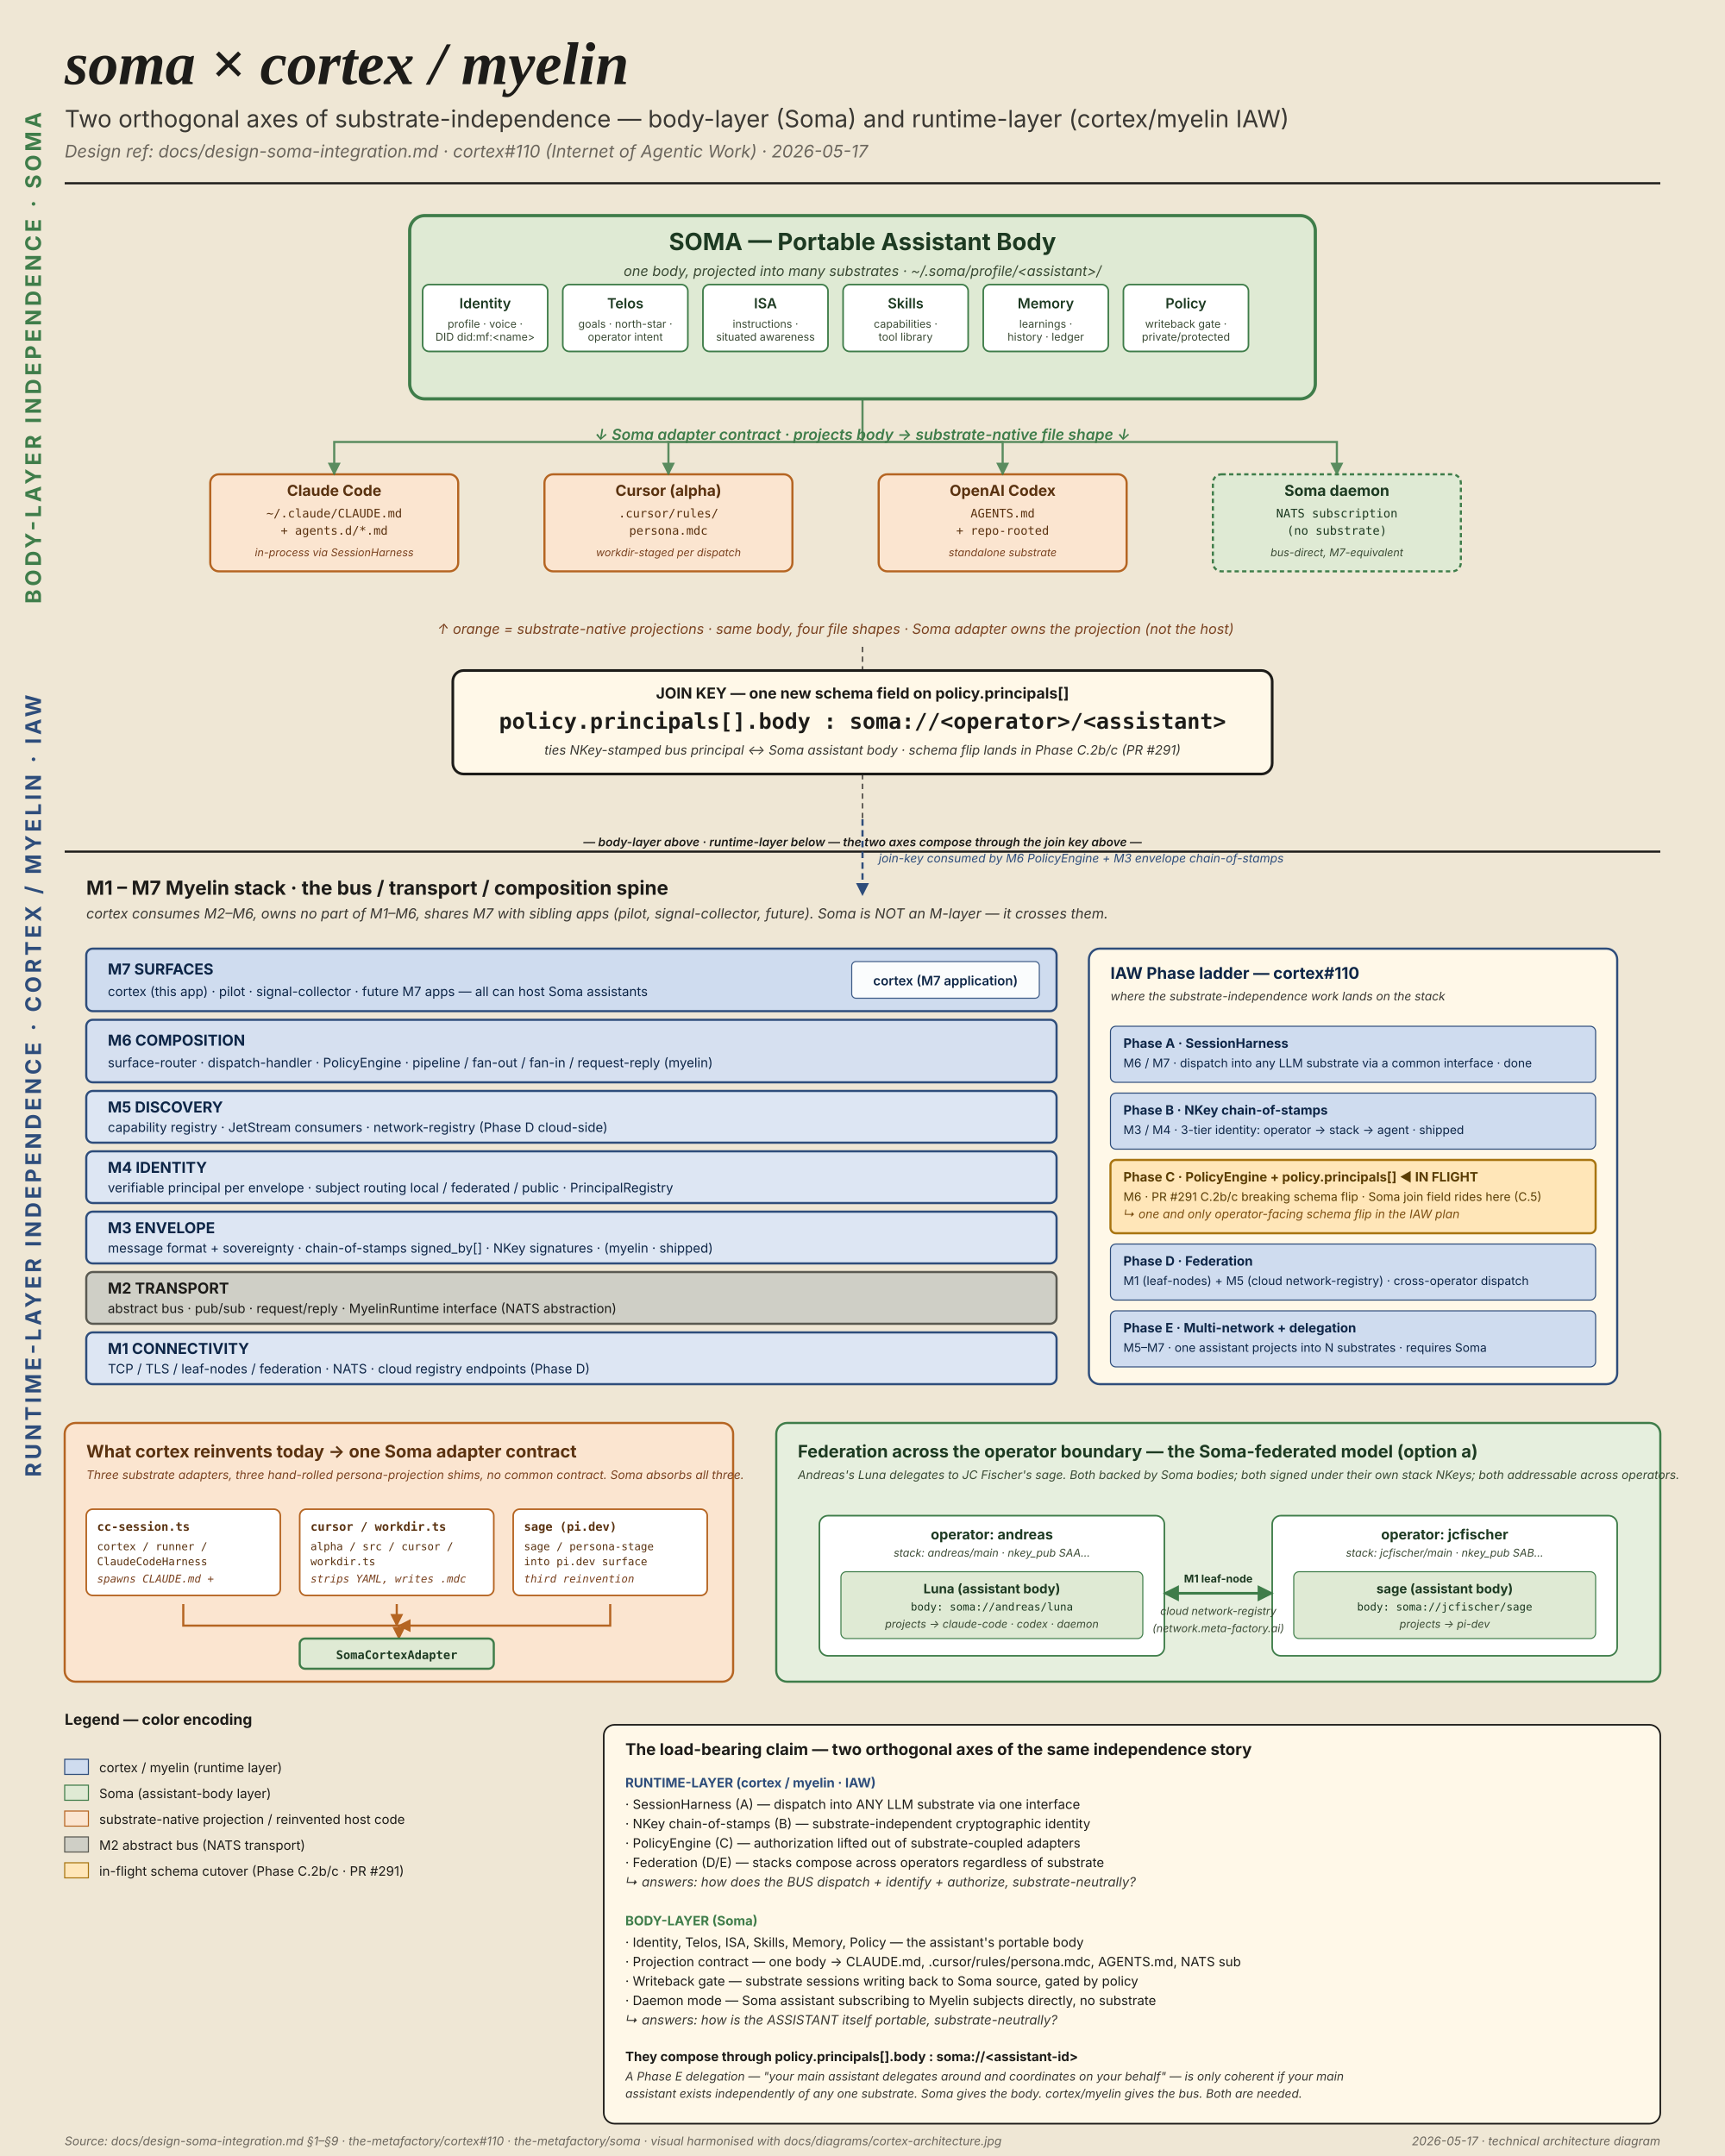
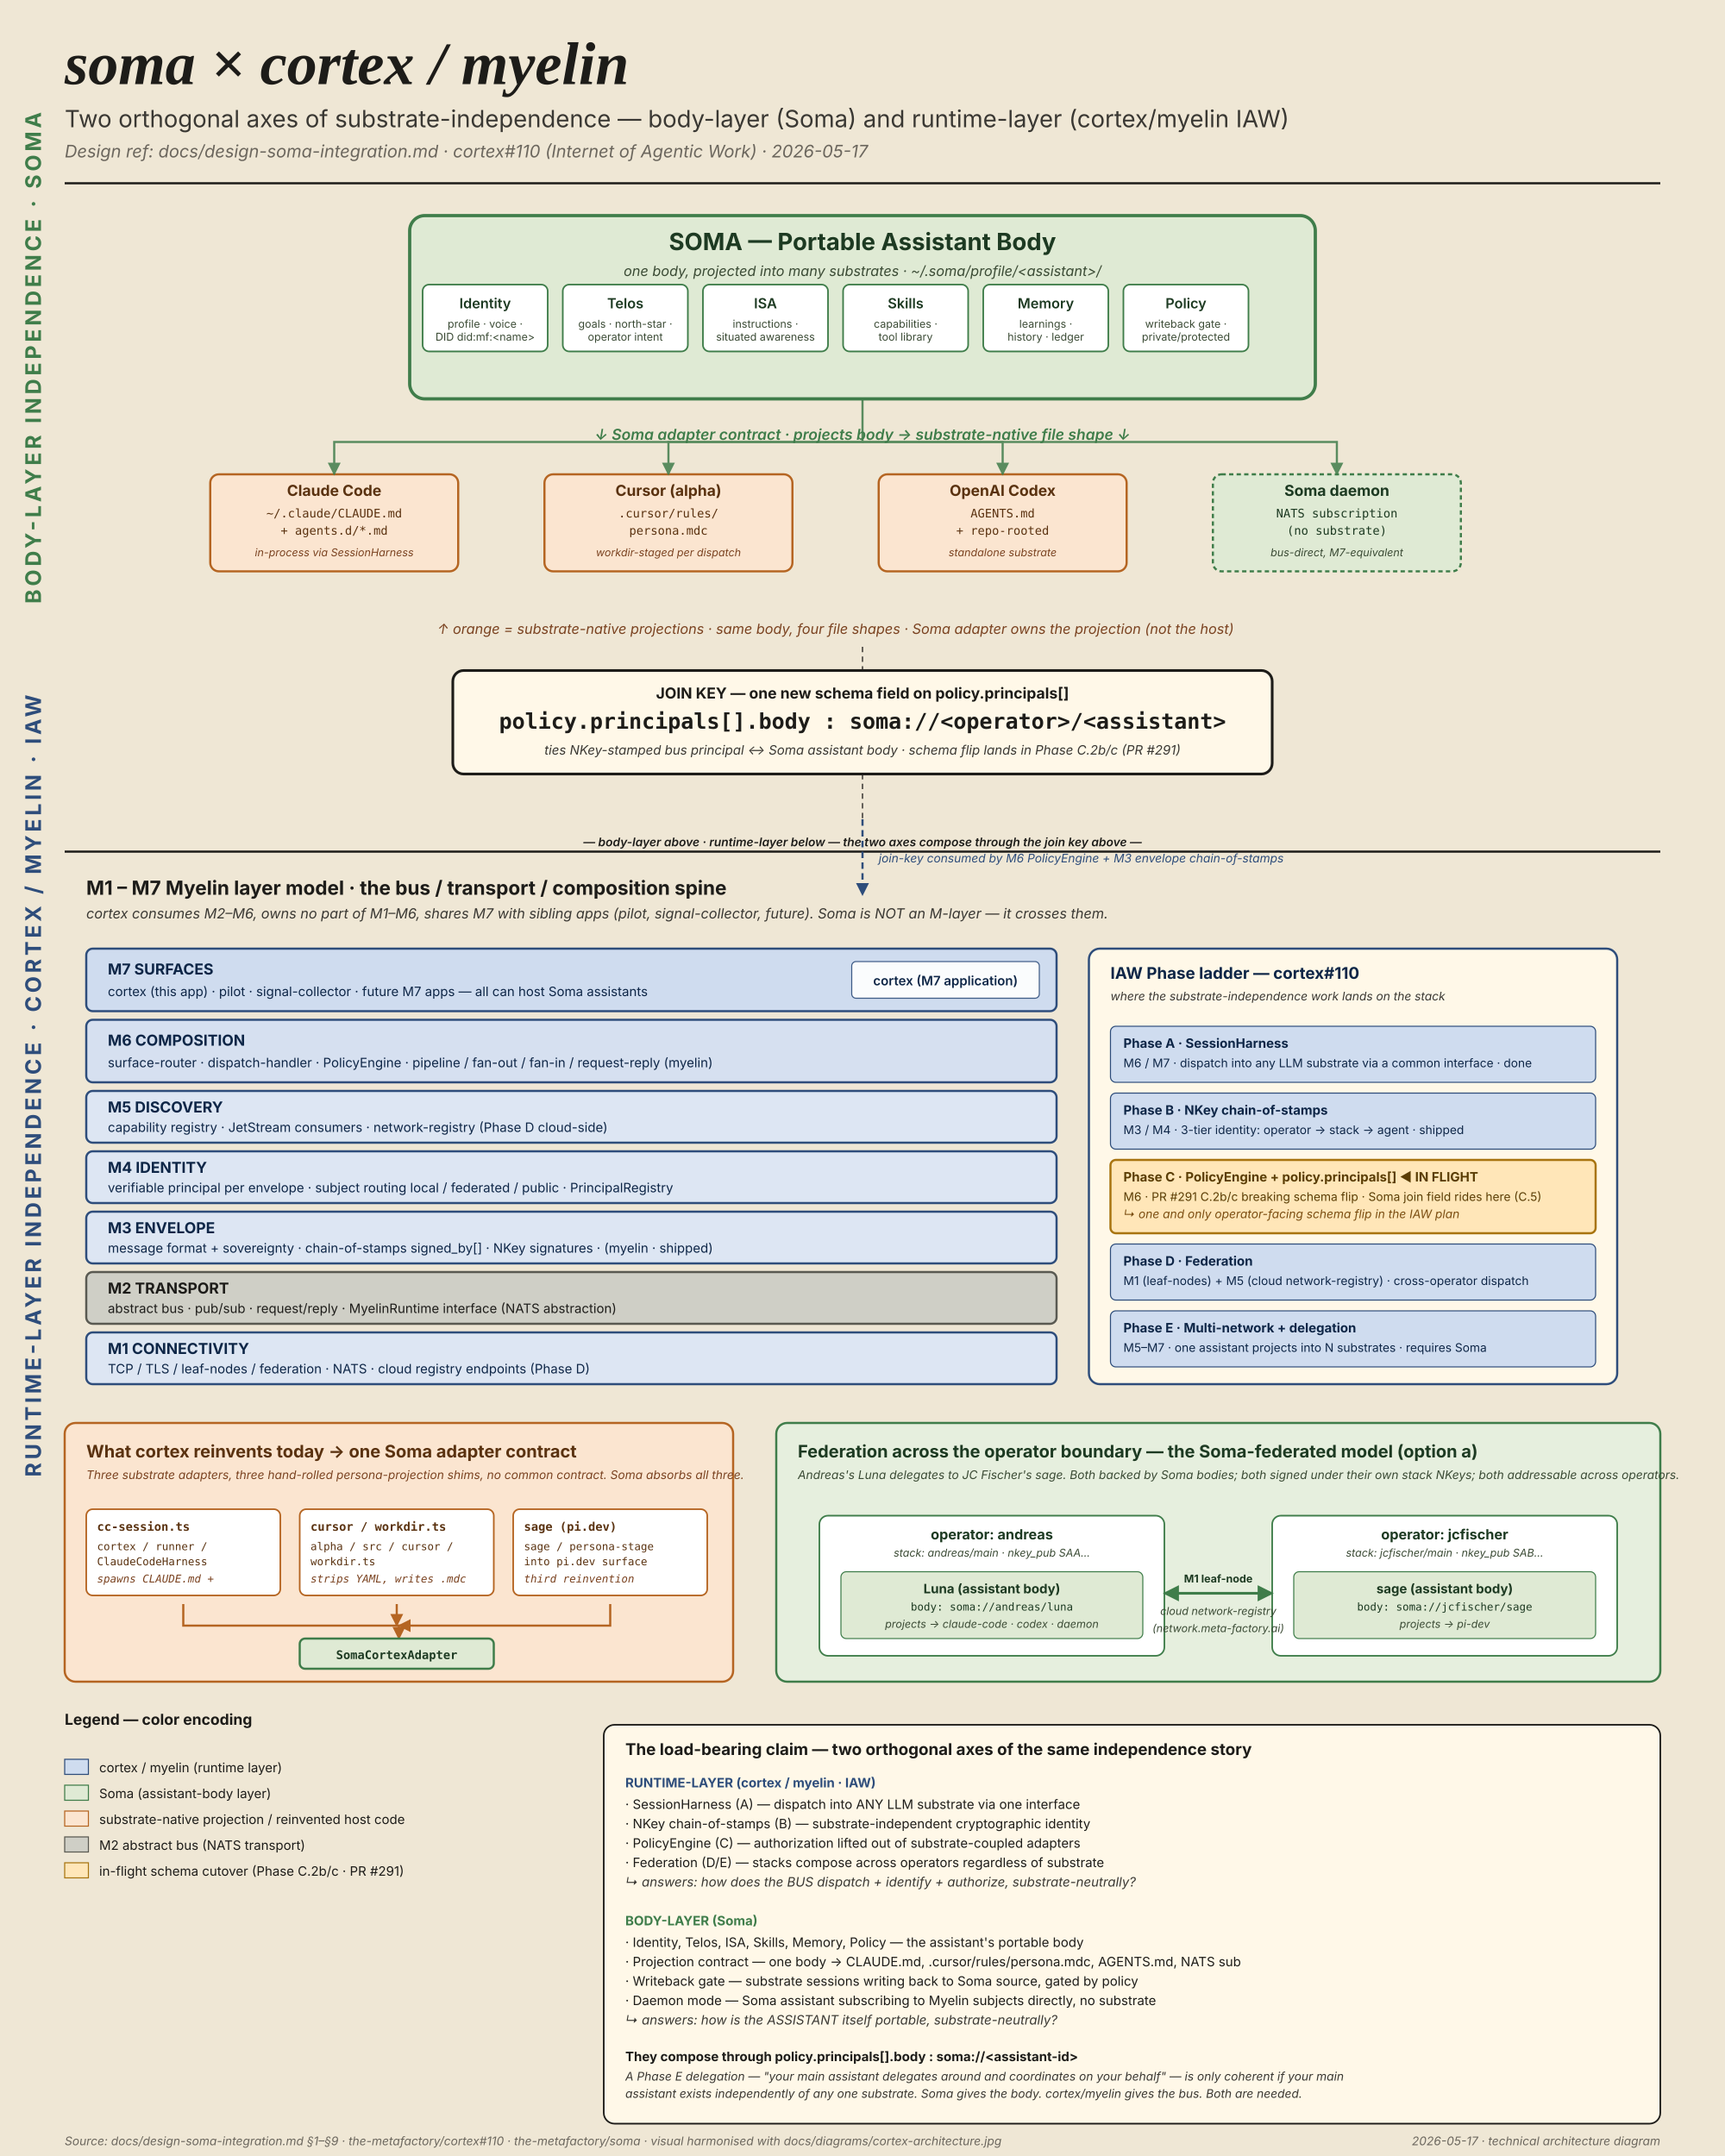
<svg xmlns="http://www.w3.org/2000/svg" viewBox="0 0 1600 2000" font-family="Inter, -apple-system, 'Helvetica Neue', sans-serif">
  <defs>
    <marker id="arrow" viewBox="0 0 10 10" refX="9" refY="5" markerWidth="6" markerHeight="6" orient="auto-start-reverse">
      <path d="M 0 0 L 10 5 L 0 10 z" fill="#2c2a26" />
    </marker>
    <marker id="arrow-green" viewBox="0 0 10 10" refX="9" refY="5" markerWidth="6" markerHeight="6" orient="auto-start-reverse">
      <path d="M 0 0 L 10 5 L 0 10 z" fill="#3f7d4a" />
    </marker>
    <marker id="arrow-blue" viewBox="0 0 10 10" refX="9" refY="5" markerWidth="6" markerHeight="6" orient="auto-start-reverse">
      <path d="M 0 0 L 10 5 L 0 10 z" fill="#2e4d7b" />
    </marker>
    <marker id="arrow-orange" viewBox="0 0 10 10" refX="9" refY="5" markerWidth="6" markerHeight="6" orient="auto-start-reverse">
      <path d="M 0 0 L 10 5 L 0 10 z" fill="#b56522" />
    </marker>
    <pattern id="diag" patternUnits="userSpaceOnUse" width="6" height="6" patternTransform="rotate(45)">
      <line x1="0" y1="0" x2="0" y2="6" stroke="#3f7d4a" stroke-width="1" opacity="0.18" />
    </pattern>
  </defs>
  <rect width="1600" height="2000" fill="#EFE7D5" />
  <text x="60" y="78" font-size="56" font-weight="700" fill="#1d1c19" font-style="italic" font-family="Georgia, 'Times New Roman', serif">soma  ×  cortex / myelin</text>
  <text x="60" y="118" font-size="22" fill="#3a3833">Two orthogonal axes of substrate-independence — body-layer (Soma) and runtime-layer (cortex/myelin IAW)</text>
  <text x="60" y="146" font-size="16" fill="#6b665d" font-style="italic">Design ref: docs/design-soma-integration.md  ·  cortex#110 (Internet of Agentic Work)  ·  2026-05-17</text>
  <line x1="60" y1="170" x2="1540" y2="170" stroke="#1d1c19" stroke-width="2" />
  <g transform="translate(38,560) rotate(-90)">
    <text x="0" y="0" font-size="20" font-weight="700" fill="#3f7d4a" letter-spacing="3">BODY-LAYER INDEPENDENCE  ·  SOMA</text>
  </g>
  <rect x="380" y="200" width="840" height="170" rx="14" fill="#dfead4" stroke="#3f7d4a" stroke-width="3" />
  <text x="800" y="232" text-anchor="middle" font-size="22" font-weight="700" fill="#1d3a22">SOMA  —  Portable Assistant Body</text>
  <text x="800" y="256" text-anchor="middle" font-size="13" fill="#3a4a34" font-style="italic">one body, projected into many substrates  ·  ~/.soma/profile/&lt;assistant&gt;/</text>
  <g font-size="13" fill="#1d3a22" font-weight="600" text-anchor="middle">
    <g transform="translate(450,290)">
      <rect x="-58" y="-26" width="116" height="62" rx="6" fill="#ffffff" stroke="#3f7d4a" stroke-width="1.5" />
      <text y="-4">Identity</text>
      <text y="14" font-size="10" font-weight="400" fill="#3a4a34">profile · voice ·</text>
      <text y="26" font-size="10" font-weight="400" fill="#3a4a34">DID  did:mf:&lt;name&gt;</text>
    </g>
    <g transform="translate(580,290)">
      <rect x="-58" y="-26" width="116" height="62" rx="6" fill="#ffffff" stroke="#3f7d4a" stroke-width="1.5" />
      <text y="-4">Telos</text>
      <text y="14" font-size="10" font-weight="400" fill="#3a4a34">goals · north-star ·</text>
      <text y="26" font-size="10" font-weight="400" fill="#3a4a34">operator intent</text>
    </g>
    <g transform="translate(710,290)">
      <rect x="-58" y="-26" width="116" height="62" rx="6" fill="#ffffff" stroke="#3f7d4a" stroke-width="1.5" />
      <text y="-4">ISA</text>
      <text y="14" font-size="10" font-weight="400" fill="#3a4a34">instructions ·</text>
      <text y="26" font-size="10" font-weight="400" fill="#3a4a34">situated awareness</text>
    </g>
    <g transform="translate(840,290)">
      <rect x="-58" y="-26" width="116" height="62" rx="6" fill="#ffffff" stroke="#3f7d4a" stroke-width="1.5" />
      <text y="-4">Skills</text>
      <text y="14" font-size="10" font-weight="400" fill="#3a4a34">capabilities ·</text>
      <text y="26" font-size="10" font-weight="400" fill="#3a4a34">tool library</text>
    </g>
    <g transform="translate(970,290)">
      <rect x="-58" y="-26" width="116" height="62" rx="6" fill="#ffffff" stroke="#3f7d4a" stroke-width="1.5" />
      <text y="-4">Memory</text>
      <text y="14" font-size="10" font-weight="400" fill="#3a4a34">learnings ·</text>
      <text y="26" font-size="10" font-weight="400" fill="#3a4a34">history · ledger</text>
    </g>
    <g transform="translate(1100,290)">
      <rect x="-58" y="-26" width="116" height="62" rx="6" fill="#ffffff" stroke="#3f7d4a" stroke-width="1.5" />
      <text y="-4">Policy</text>
      <text y="14" font-size="10" font-weight="400" fill="#3a4a34">writeback gate ·</text>
      <text y="26" font-size="10" font-weight="400" fill="#3a4a34">private/protected</text>
    </g>
  </g>
  <text x="800" y="408" text-anchor="middle" font-size="14" fill="#3f7d4a" font-style="italic" font-weight="600">↓  Soma adapter contract  ·  projects body → substrate-native file shape  ↓</text>
  <g font-size="13" fill="#5a3210" text-anchor="middle">
    <g transform="translate(310,470)">
      <rect x="-115" y="-30" width="230" height="90" rx="8" fill="#fbe5d0" stroke="#b56522" stroke-width="2" />
      <text y="-10" font-size="14" font-weight="700" fill="#5a3210">Claude Code</text>
      <text y="10" font-size="11" font-family="'JetBrains Mono', Menlo, monospace" fill="#5a3210">~/.claude/CLAUDE.md</text>
      <text y="26" font-size="11" font-family="'JetBrains Mono', Menlo, monospace" fill="#5a3210">+ agents.d/*.md</text>
      <text y="46" font-size="10" font-style="italic" fill="#7a4220">in-process via SessionHarness</text>
    </g>
    <g transform="translate(620,470)">
      <rect x="-115" y="-30" width="230" height="90" rx="8" fill="#fbe5d0" stroke="#b56522" stroke-width="2" />
      <text y="-10" font-size="14" font-weight="700" fill="#5a3210">Cursor (alpha)</text>
      <text y="10" font-size="11" font-family="'JetBrains Mono', Menlo, monospace" fill="#5a3210">.cursor/rules/</text>
      <text y="26" font-size="11" font-family="'JetBrains Mono', Menlo, monospace" fill="#5a3210">persona.mdc</text>
      <text y="46" font-size="10" font-style="italic" fill="#7a4220">workdir-staged per dispatch</text>
    </g>
    <g transform="translate(930,470)">
      <rect x="-115" y="-30" width="230" height="90" rx="8" fill="#fbe5d0" stroke="#b56522" stroke-width="2" />
      <text y="-10" font-size="14" font-weight="700" fill="#5a3210">OpenAI Codex</text>
      <text y="10" font-size="11" font-family="'JetBrains Mono', Menlo, monospace" fill="#5a3210">AGENTS.md</text>
      <text y="26" font-size="11" font-family="'JetBrains Mono', Menlo, monospace" fill="#5a3210">+ repo-rooted</text>
      <text y="46" font-size="10" font-style="italic" fill="#7a4220">standalone substrate</text>
    </g>
    <g transform="translate(1240,470)">
      <rect x="-115" y="-30" width="230" height="90" rx="8" fill="#dfead4" stroke="#3f7d4a" stroke-width="2" stroke-dasharray="4,3" />
      <text y="-10" font-size="14" font-weight="700" fill="#1d3a22">Soma daemon</text>
      <text y="10" font-size="11" font-family="'JetBrains Mono', Menlo, monospace" fill="#1d3a22">NATS subscription</text>
      <text y="26" font-size="11" font-family="'JetBrains Mono', Menlo, monospace" fill="#1d3a22">(no substrate)</text>
      <text y="46" font-size="10" font-style="italic" fill="#3a4a34">bus-direct, M7-equivalent</text>
    </g>
  </g>
  <g stroke="#3f7d4a" stroke-width="2" fill="none" opacity="0.85">
    <path d="M 800 370 L 800 410 L 310 410 L 310 440" marker-end="url(#arrow-green)" />
    <path d="M 800 410 L 620 410 L 620 440" marker-end="url(#arrow-green)" />
    <path d="M 800 410 L 930 410 L 930 440" marker-end="url(#arrow-green)" />
    <path d="M 800 410 L 1240 410 L 1240 440" marker-end="url(#arrow-green)" />
  </g>
  <text x="775" y="588" text-anchor="middle" font-size="13" fill="#7a4220" font-style="italic">↑ orange = substrate-native projections  ·  same body, four file shapes  ·  Soma adapter owns the projection (not the host)</text>
  <g transform="translate(800, 670)">
    <rect x="-380" y="-48" width="760" height="96" rx="10" fill="#fff8e8" stroke="#1d1c19" stroke-width="2.5" />
    <text x="0" y="-22" text-anchor="middle" font-size="14" font-weight="700" fill="#1d1c19">JOIN KEY  —  one new schema field on policy.principals[]</text>
    <text x="0" y="6" text-anchor="middle" font-size="20" font-family="'JetBrains Mono', Menlo, monospace" font-weight="700" fill="#1d1c19">policy.principals[].body : soma://&lt;operator&gt;/&lt;assistant&gt;</text>
    <text x="0" y="30" text-anchor="middle" font-size="12" fill="#3a3833" font-style="italic">ties NKey-stamped bus principal  ↔  Soma assistant body  ·  schema flip lands in Phase C.2b/c (PR #291)</text>
  </g>
  <g stroke="#1d1c19" stroke-width="1.5" fill="none" stroke-dasharray="5,4" opacity="0.7">
    <line x1="800" y1="600" x2="800" y2="622" />
    <line x1="800" y1="718" x2="800" y2="760" />
  </g>
  <line x1="60" y1="790" x2="1540" y2="790" stroke="#1d1c19" stroke-width="2" />
  <text x="800" y="785" text-anchor="middle" font-size="11" fill="#1d1c19" font-style="italic" font-weight="600">— body-layer above  ·  runtime-layer below  —  the two axes compose through the join key above —</text>
  <g transform="translate(38,1370) rotate(-90)">
    <text x="0" y="0" font-size="20" font-weight="700" fill="#2e4d7b" letter-spacing="3">RUNTIME-LAYER INDEPENDENCE  ·  CORTEX / MYELIN  ·  IAW</text>
  </g>
-   <text x="80" y="830" font-size="18" font-weight="700" fill="#1d1c19">M1 – M7  Myelin stack  ·  the bus / transport / composition spine</text>
+   <text x="80" y="830" font-size="18" font-weight="700" fill="#1d1c19">M1 – M7  Myelin layer model  ·  the bus / transport / composition spine</text>
  <text x="80" y="852" font-size="13" fill="#3a3833" font-style="italic">cortex consumes M2–M6, owns no part of M1–M6, shares M7 with sibling apps (pilot, signal-collector, future).  Soma is NOT an M-layer — it crosses them.</text>
  <g font-size="14" fill="#0e2647">
    <g transform="translate(80,880)">
      <rect width="900" height="58" rx="6" fill="#cfdcef" stroke="#2e4d7b" stroke-width="2" />
      <text x="20" y="24" font-size="14" font-weight="700">M7  SURFACES</text>
      <text x="20" y="44" font-size="12">cortex (this app)  ·  pilot  ·  signal-collector  ·  future M7 apps   —   all can host Soma assistants</text>
      <rect x="710" y="12" width="174" height="34" rx="4" fill="#fff" stroke="#2e4d7b" opacity="0.9" />
      <text x="797" y="34" text-anchor="middle" font-size="12" font-weight="600" fill="#0e2647">cortex (M7 application)</text>
    </g>
    <g transform="translate(80,946)">
      <rect width="900" height="58" rx="6" fill="#d6e0f0" stroke="#2e4d7b" stroke-width="2" />
      <text x="20" y="24" font-size="14" font-weight="700">M6  COMPOSITION</text>
      <text x="20" y="44" font-size="12">surface-router  ·  dispatch-handler  ·  PolicyEngine  ·  pipeline / fan-out / fan-in / request-reply  (myelin)</text>
    </g>
    <g transform="translate(80,1012)">
      <rect width="900" height="48" rx="6" fill="#dde6f3" stroke="#2e4d7b" stroke-width="2" />
      <text x="20" y="20" font-size="14" font-weight="700">M5  DISCOVERY</text>
      <text x="20" y="38" font-size="12">capability registry  ·  JetStream consumers  ·  network-registry (Phase D cloud-side)</text>
    </g>
    <g transform="translate(80,1068)">
      <rect width="900" height="48" rx="6" fill="#dde6f3" stroke="#2e4d7b" stroke-width="2" />
      <text x="20" y="20" font-size="14" font-weight="700">M4  IDENTITY</text>
      <text x="20" y="38" font-size="12">verifiable principal per envelope  ·  subject routing local / federated / public  ·  PrincipalRegistry</text>
    </g>
    <g transform="translate(80,1124)">
      <rect width="900" height="48" rx="6" fill="#dde6f3" stroke="#2e4d7b" stroke-width="2" />
      <text x="20" y="20" font-size="14" font-weight="700">M3  ENVELOPE</text>
      <text x="20" y="38" font-size="12">message format + sovereignty  ·  chain-of-stamps  signed_by[]  ·  NKey signatures  ·  (myelin · shipped)</text>
    </g>
    <g transform="translate(80,1180)">
      <rect width="900" height="48" rx="6" fill="#cfcfc6" stroke="#5a5a52" stroke-width="2" />
      <text x="20" y="20" font-size="14" font-weight="700" fill="#1d1c19">M2  TRANSPORT</text>
      <text x="20" y="38" font-size="12" fill="#1d1c19">abstract bus  ·  pub/sub  ·  request/reply  ·  MyelinRuntime interface  (NATS abstraction)</text>
    </g>
    <g transform="translate(80,1236)">
      <rect width="900" height="48" rx="6" fill="#dde6f3" stroke="#2e4d7b" stroke-width="2" />
      <text x="20" y="20" font-size="14" font-weight="700">M1  CONNECTIVITY</text>
      <text x="20" y="38" font-size="12">TCP / TLS / leaf-nodes / federation  ·  NATS  ·  cloud registry endpoints  (Phase D)</text>
    </g>
  </g>
  <g transform="translate(1010,880)">
    <rect x="0" y="0" width="490" height="404" rx="10" fill="#fff8e8" stroke="#2e4d7b" stroke-width="2" />
    <text x="20" y="28" font-size="15" font-weight="700" fill="#0e2647">IAW Phase ladder  —  cortex#110</text>
    <text x="20" y="48" font-size="11" fill="#3a3833" font-style="italic">where the substrate-independence work lands on the stack</text>
    <g font-size="12" fill="#0e2647">
      <g transform="translate(20,72)">
        <rect width="450" height="52" rx="5" fill="#cfdcef" stroke="#2e4d7b" />
        <text x="12" y="20" font-weight="700">Phase A  ·  SessionHarness</text>
        <text x="12" y="38" font-size="11">M6 / M7  ·  dispatch into any LLM substrate via a common interface  ·  done</text>
      </g>
      <g transform="translate(20,134)">
        <rect width="450" height="52" rx="5" fill="#cfdcef" stroke="#2e4d7b" />
        <text x="12" y="20" font-weight="700">Phase B  ·  NKey chain-of-stamps</text>
        <text x="12" y="38" font-size="11">M3 / M4  ·  3-tier identity: operator → stack → agent  ·  shipped</text>
      </g>
      <g transform="translate(20,196)">
        <rect width="450" height="68" rx="5" fill="#ffe6b8" stroke="#a87410" stroke-width="2" />
        <text x="12" y="20" font-weight="700" fill="#5a3d04">Phase C  ·  PolicyEngine  +  policy.principals[]   ◀ IN FLIGHT</text>
        <text x="12" y="38" font-size="11" fill="#5a3d04">M6  ·  PR #291  C.2b/c breaking schema flip  ·  Soma join field rides here (C.5)</text>
        <text x="12" y="54" font-size="11" font-style="italic" fill="#7a4d10">↳ one and only operator-facing schema flip in the IAW plan</text>
      </g>
      <g transform="translate(20,274)">
        <rect width="450" height="52" rx="5" fill="#cfdcef" stroke="#2e4d7b" />
        <text x="12" y="20" font-weight="700">Phase D  ·  Federation</text>
        <text x="12" y="38" font-size="11">M1 (leaf-nodes) + M5 (cloud network-registry)  ·  cross-operator dispatch</text>
      </g>
      <g transform="translate(20,336)">
        <rect width="450" height="52" rx="5" fill="#cfdcef" stroke="#2e4d7b" />
        <text x="12" y="20" font-weight="700">Phase E  ·  Multi-network  +  delegation</text>
        <text x="12" y="38" font-size="11">M5–M7  ·  one assistant projects into N substrates  ·  requires Soma</text>
      </g>
    </g>
  </g>
  <g stroke="#2e4d7b" stroke-width="2" fill="none">
    <path d="M 800 760 L 800 830" marker-end="url(#arrow-blue)" stroke-dasharray="6,4" />
  </g>
  <text x="815" y="800" font-size="11" fill="#2e4d7b" font-style="italic">join-key consumed by M6 PolicyEngine + M3 envelope chain-of-stamps</text>
  <g transform="translate(60,1320)">
    <rect width="620" height="240" rx="10" fill="#fbe5d0" stroke="#b56522" stroke-width="2" />
    <text x="20" y="32" font-size="16" font-weight="700" fill="#5a3210">What cortex reinvents today  →  one Soma adapter contract</text>
    <text x="20" y="52" font-size="11" font-style="italic" fill="#7a4220">Three substrate adapters, three hand-rolled persona-projection shims, no common contract.  Soma absorbs all three.</text>
    <g font-size="11" font-family="'JetBrains Mono', Menlo, monospace" fill="#5a3210">
      <g transform="translate(20,80)">
        <rect width="180" height="80" rx="6" fill="#fff" stroke="#b56522" stroke-width="1.5" />
        <text x="10" y="20" font-weight="700">cc-session.ts</text>
        <text x="10" y="38" font-size="10">cortex / runner /</text>
        <text x="10" y="52" font-size="10">ClaudeCodeHarness</text>
        <text x="10" y="68" font-size="10" font-style="italic" fill="#7a4220">spawns CLAUDE.md +</text>
      </g>
      <g transform="translate(218,80)">
        <rect width="180" height="80" rx="6" fill="#fff" stroke="#b56522" stroke-width="1.5" />
        <text x="10" y="20" font-weight="700">cursor / workdir.ts</text>
        <text x="10" y="38" font-size="10">alpha / src / cursor /</text>
        <text x="10" y="52" font-size="10">workdir.ts</text>
        <text x="10" y="68" font-size="10" font-style="italic" fill="#7a4220">strips YAML, writes .mdc</text>
      </g>
      <g transform="translate(416,80)">
        <rect width="180" height="80" rx="6" fill="#fff" stroke="#b56522" stroke-width="1.5" />
        <text x="10" y="20" font-weight="700">sage  (pi.dev)</text>
        <text x="10" y="38" font-size="10">sage / persona-stage</text>
        <text x="10" y="52" font-size="10">into pi.dev surface</text>
        <text x="10" y="68" font-size="10" font-style="italic" fill="#7a4220">third reinvention</text>
      </g>
      <g stroke="#b56522" stroke-width="2" fill="none">
        <path d="M 110 168 L 110 188 L 310 188 L 310 200" marker-end="url(#arrow-orange)" />
        <path d="M 308 168 L 308 188" marker-end="url(#arrow-orange)" />
        <path d="M 506 168 L 506 188 L 310 188" marker-end="url(#arrow-orange)" />
      </g>
      <g transform="translate(218,200)">
        <rect width="180" height="28" rx="5" fill="#dfead4" stroke="#3f7d4a" stroke-width="2" />
        <text x="90" y="19" text-anchor="middle" font-weight="700" fill="#1d3a22">SomaCortexAdapter</text>
      </g>
    </g>
  </g>
  <g transform="translate(720,1320)">
    <rect width="820" height="240" rx="10" fill="#e6efde" stroke="#3f7d4a" stroke-width="2" />
    <text x="20" y="32" font-size="16" font-weight="700" fill="#1d3a22">Federation across the operator boundary  —  the Soma-federated model (option a)</text>
    <text x="20" y="52" font-size="11" font-style="italic" fill="#3a4a34">Andreas's Luna delegates to JC Fischer's sage. Both backed by Soma bodies; both signed under their own stack NKeys; both addressable across operators.</text>
    <g transform="translate(40,86)">
      <rect width="320" height="130" rx="8" fill="#fff" stroke="#3f7d4a" stroke-width="1.5" />
      <text x="160" y="22" text-anchor="middle" font-size="13" font-weight="700" fill="#1d3a22">operator: andreas</text>
      <text x="160" y="38" text-anchor="middle" font-size="10" font-style="italic" fill="#3a4a34">stack: andreas/main · nkey_pub SAA…</text>
      <g transform="translate(20,52)">
        <rect width="280" height="62" rx="5" fill="#dfead4" stroke="#3f7d4a" />
        <text x="140" y="20" text-anchor="middle" font-size="12" font-weight="700" fill="#1d3a22">Luna  (assistant body)</text>
        <text x="140" y="36" text-anchor="middle" font-size="10" font-family="'JetBrains Mono', Menlo, monospace" fill="#1d3a22">body: soma://andreas/luna</text>
        <text x="140" y="52" text-anchor="middle" font-size="10" font-style="italic" fill="#3a4a34">projects → claude-code · codex · daemon</text>
      </g>
    </g>
    <g transform="translate(460,86)">
      <rect width="320" height="130" rx="8" fill="#fff" stroke="#3f7d4a" stroke-width="1.5" />
      <text x="160" y="22" text-anchor="middle" font-size="13" font-weight="700" fill="#1d3a22">operator: jcfischer</text>
      <text x="160" y="38" text-anchor="middle" font-size="10" font-style="italic" fill="#3a4a34">stack: jcfischer/main · nkey_pub SAB…</text>
      <g transform="translate(20,52)">
        <rect width="280" height="62" rx="5" fill="#dfead4" stroke="#3f7d4a" />
        <text x="140" y="20" text-anchor="middle" font-size="12" font-weight="700" fill="#1d3a22">sage  (assistant body)</text>
        <text x="140" y="36" text-anchor="middle" font-size="10" font-family="'JetBrains Mono', Menlo, monospace" fill="#1d3a22">body: soma://jcfischer/sage</text>
        <text x="140" y="52" text-anchor="middle" font-size="10" font-style="italic" fill="#3a4a34">projects → pi-dev</text>
      </g>
    </g>
    <g stroke="#3f7d4a" stroke-width="2.5" fill="none">
      <path d="M 360 158 L 460 158" marker-end="url(#arrow-green)" marker-start="url(#arrow-green)" />
    </g>
    <text x="410" y="148" text-anchor="middle" font-size="10" font-weight="700" fill="#1d3a22">M1 leaf-node</text>
    <text x="410" y="178" text-anchor="middle" font-size="10" font-style="italic" fill="#3a4a34">cloud network-registry</text>
    <text x="410" y="194" text-anchor="middle" font-size="10" font-style="italic" fill="#3a4a34">(network.meta-factory.ai)</text>
  </g>
  <g transform="translate(60,1600)">
    <text x="0" y="0" font-size="14" font-weight="700" fill="#1d1c19">Legend  —  color encoding</text>
    <g transform="translate(0,16)" font-size="12" fill="#1d1c19">
      <g transform="translate(0,16)">
        <rect width="22" height="14" fill="#cfdcef" stroke="#2e4d7b" />
        <text x="32" y="12">cortex / myelin  (runtime layer)</text>
      </g>
      <g transform="translate(0,40)">
        <rect width="22" height="14" fill="#dfead4" stroke="#3f7d4a" />
        <text x="32" y="12">Soma  (assistant-body layer)</text>
      </g>
      <g transform="translate(0,64)">
        <rect width="22" height="14" fill="#fbe5d0" stroke="#b56522" />
        <text x="32" y="12">substrate-native projection / reinvented host code</text>
      </g>
      <g transform="translate(0,88)">
        <rect width="22" height="14" fill="#cfcfc6" stroke="#5a5a52" />
        <text x="32" y="12">M2 abstract bus  (NATS transport)</text>
      </g>
      <g transform="translate(0,112)">
        <rect width="22" height="14" fill="#ffe6b8" stroke="#a87410" />
        <text x="32" y="12">in-flight schema cutover  (Phase C.2b/c · PR #291)</text>
      </g>
    </g>
  </g>
  <g transform="translate(560,1600)">
    <rect width="980" height="370" rx="10" fill="#fff8e8" stroke="#1d1c19" stroke-width="1.5" />
    <text x="20" y="28" font-size="15" font-weight="700" fill="#1d1c19">The load-bearing claim  —  two orthogonal axes of the same independence story</text>
    <g font-size="12" fill="#1d1c19">
      <text x="20" y="58" font-weight="700" fill="#2e4d7b">RUNTIME-LAYER  (cortex / myelin · IAW)</text>
      <text x="20" y="78">·  SessionHarness  (A)  — dispatch into ANY LLM substrate via one interface</text>
      <text x="20" y="96">·  NKey chain-of-stamps  (B)  — substrate-independent cryptographic identity</text>
      <text x="20" y="114">·  PolicyEngine  (C)  — authorization lifted out of substrate-coupled adapters</text>
      <text x="20" y="132">·  Federation  (D/E)  — stacks compose across operators regardless of substrate</text>
      <text x="20" y="150" font-style="italic" fill="#3a3833">↳ answers: how does the BUS dispatch + identify + authorize, substrate-neutrally?</text>
      <text x="20" y="186" font-weight="700" fill="#3f7d4a">BODY-LAYER  (Soma)</text>
      <text x="20" y="206">·  Identity, Telos, ISA, Skills, Memory, Policy — the assistant's portable body</text>
      <text x="20" y="224">·  Projection contract — one body → CLAUDE.md, .cursor/rules/persona.mdc, AGENTS.md, NATS sub</text>
      <text x="20" y="242">·  Writeback gate — substrate sessions writing back to Soma source, gated by policy</text>
      <text x="20" y="260">·  Daemon mode — Soma assistant subscribing to Myelin subjects directly, no substrate</text>
      <text x="20" y="278" font-style="italic" fill="#3a3833">↳ answers: how is the ASSISTANT itself portable, substrate-neutrally?</text>
      <text x="20" y="312" font-weight="700" fill="#1d1c19">They compose through  policy.principals[].body : soma://&lt;assistant-id&gt;</text>
      <text x="20" y="330" font-size="11" font-style="italic" fill="#3a3833">A Phase E delegation —  "your main assistant delegates around and coordinates on your behalf"  —  is only coherent if your main</text>
      <text x="20" y="346" font-size="11" font-style="italic" fill="#3a3833">assistant exists independently of any one substrate.  Soma gives the body.  cortex/myelin gives the bus.  Both are needed.</text>
    </g>
  </g>
  <text x="60" y="1990" font-size="11" fill="#6b665d" font-style="italic">Source: docs/design-soma-integration.md §1–§9  ·  the-metafactory/cortex#110  ·  the-metafactory/soma  ·  visual harmonised with docs/diagrams/cortex-architecture.jpg</text>
  <text x="1540" y="1990" text-anchor="end" font-size="11" fill="#6b665d" font-style="italic">2026-05-17  ·  technical architecture diagram</text>
</svg>
